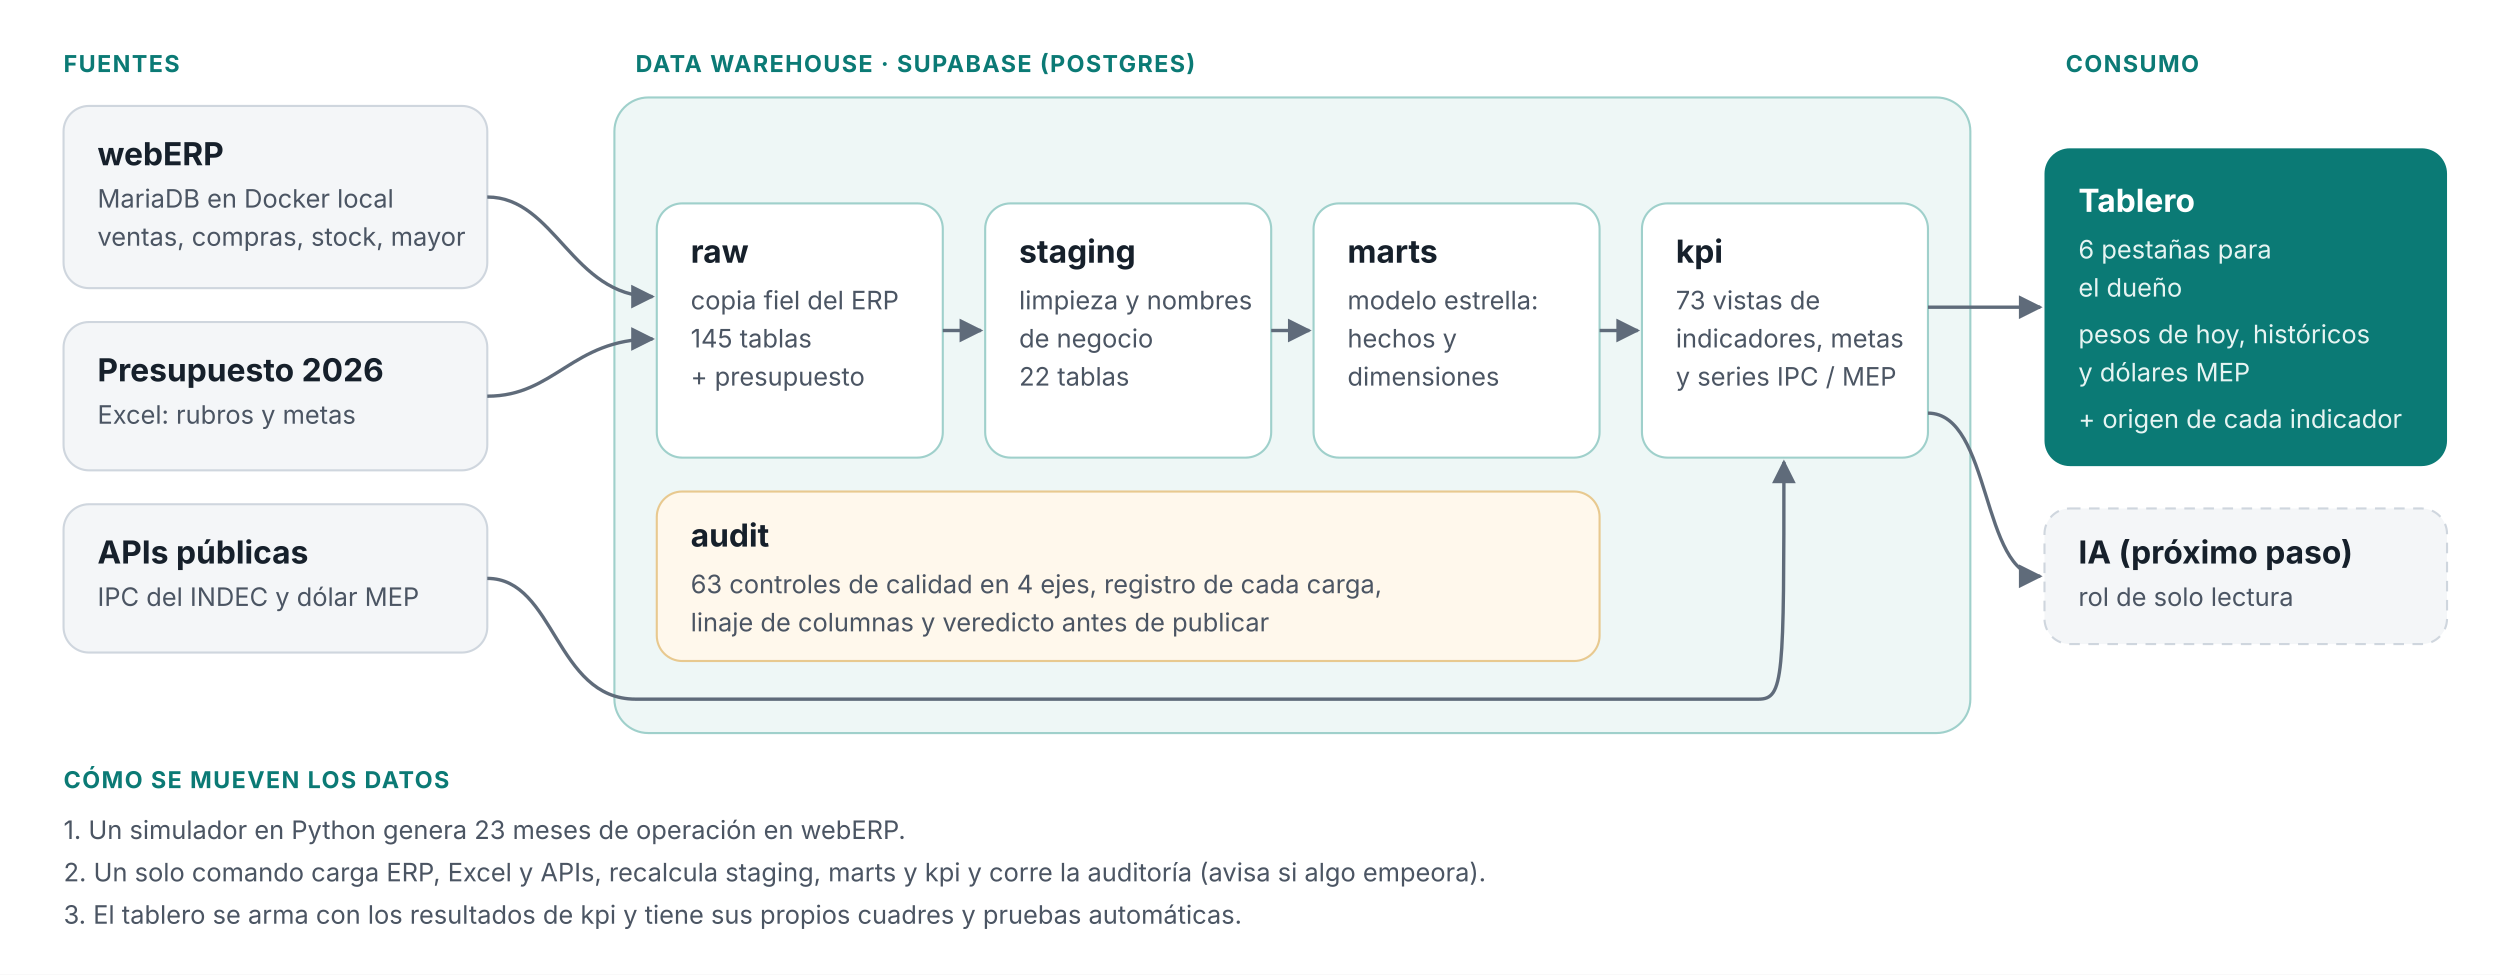
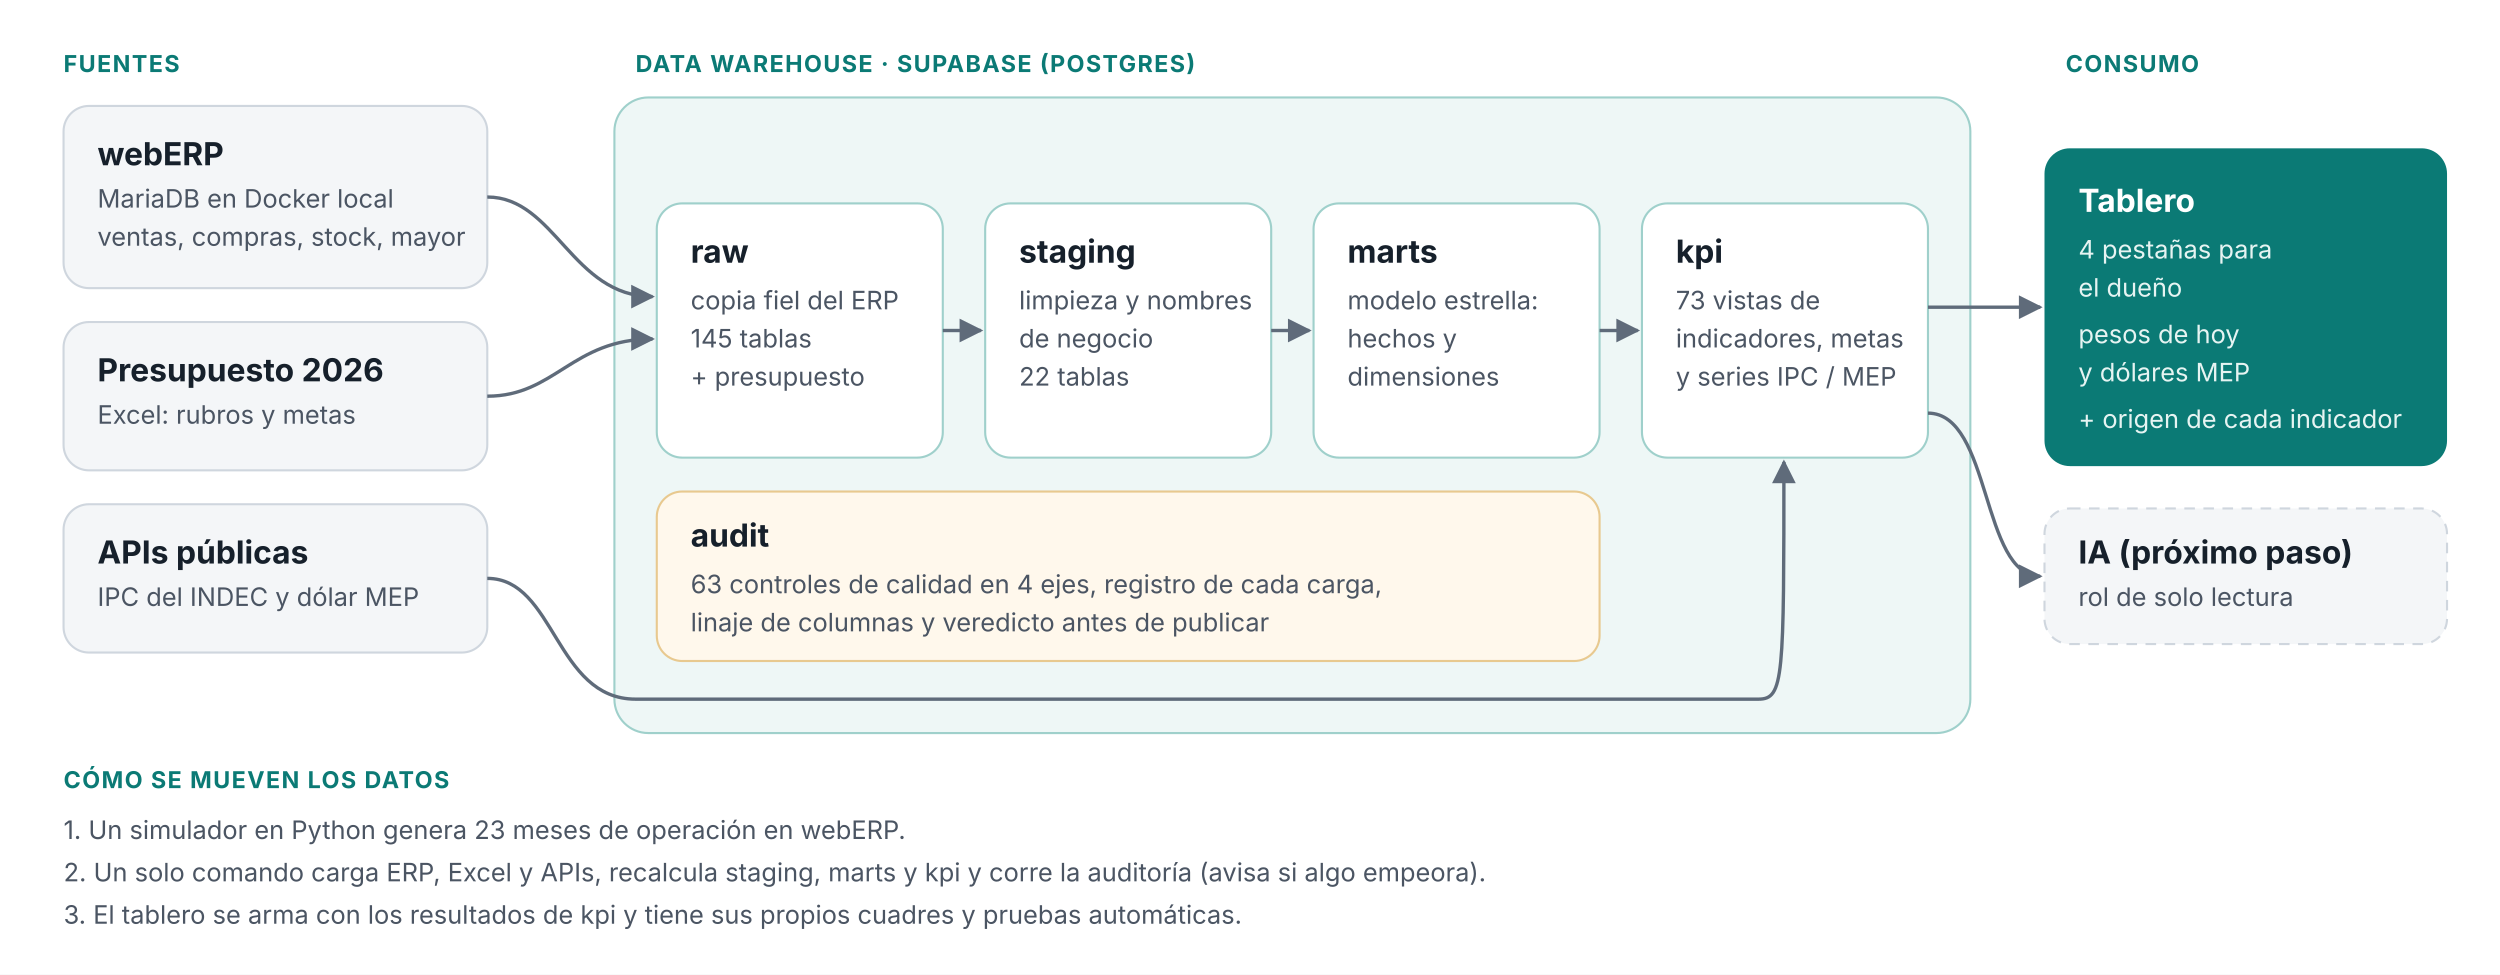
<svg xmlns="http://www.w3.org/2000/svg" viewBox="0 0 1180 460" width="1180" height="460" font-family="Inter, Segoe UI, Arial, sans-serif">
  <defs>
    <marker id="f" viewBox="0 0 10 10" refX="9" refY="5" markerWidth="7" markerHeight="7" orient="auto-start-reverse">
      <path d="M0,0 L10,5 L0,10 z" fill="#5f6b7a" />
    </marker>
    <style>
      .t{font-size:15px;font-weight:700;fill:#16202b}
      .s{font-size:12px;fill:#4b5563}
      .k{font-size:11px;font-weight:700;letter-spacing:.06em;fill:#0b7a75}
      .l{stroke:#5f6b7a;stroke-width:1.6;fill:none}
    </style>
  </defs>
  <rect width="1180" height="460" fill="#ffffff" />
  <text x="30" y="34" class="k">FUENTES</text>
  <rect x="30" y="50" width="200" height="86" rx="12" fill="#f4f6f8" stroke="#cfd6de" />
  <text x="46" y="78" class="t">webERP</text>
  <text x="46" y="98" class="s">MariaDB en Docker local</text>
  <text x="46" y="116" class="s">ventas, compras, stock, mayor</text>
  <rect x="30" y="152" width="200" height="70" rx="12" fill="#f4f6f8" stroke="#cfd6de" />
  <text x="46" y="180" class="t">Presupuesto 2026</text>
  <text x="46" y="200" class="s">Excel: rubros y metas</text>
  <rect x="30" y="238" width="200" height="70" rx="12" fill="#f4f6f8" stroke="#cfd6de" />
  <text x="46" y="266" class="t">APIs públicas</text>
  <text x="46" y="286" class="s">IPC del INDEC y dólar MEP</text>
  <text x="300" y="34" class="k">DATA WAREHOUSE · SUPABASE (POSTGRES)</text>
  <rect x="290" y="46" width="640" height="300" rx="16" fill="#eef7f6" stroke="#9fd0cb" />
  <rect x="310" y="96" width="135" height="120" rx="12" fill="#ffffff" stroke="#9fd0cb" />
  <text x="326" y="124" class="t">raw</text>
  <text x="326" y="146" class="s">copia fiel del ERP</text>
  <text x="326" y="164" class="s">145 tablas</text>
  <text x="326" y="182" class="s">+ presupuesto</text>
  <rect x="465" y="96" width="135" height="120" rx="12" fill="#ffffff" stroke="#9fd0cb" />
  <text x="481" y="124" class="t">staging</text>
  <text x="481" y="146" class="s">limpieza y nombres</text>
  <text x="481" y="164" class="s">de negocio</text>
  <text x="481" y="182" class="s">22 tablas</text>
  <rect x="620" y="96" width="135" height="120" rx="12" fill="#ffffff" stroke="#9fd0cb" />
  <text x="636" y="124" class="t">marts</text>
  <text x="636" y="146" class="s">modelo estrella:</text>
  <text x="636" y="164" class="s">hechos y</text>
  <text x="636" y="182" class="s">dimensiones</text>
  <rect x="775" y="96" width="135" height="120" rx="12" fill="#ffffff" stroke="#9fd0cb" />
  <text x="791" y="124" class="t">kpi</text>
  <text x="791" y="146" class="s">73 vistas de</text>
  <text x="791" y="164" class="s">indicadores, metas</text>
  <text x="791" y="182" class="s">y series IPC / MEP</text>
  <rect x="310" y="232" width="445" height="80" rx="12" fill="#fff8ec" stroke="#e8c98f" />
  <text x="326" y="258" class="t">audit</text>
  <text x="326" y="280" class="s">63 controles de calidad en 4 ejes, registro de cada carga,</text>
  <text x="326" y="298" class="s">linaje de columnas y veredicto antes de publicar</text>
  <text x="975" y="34" class="k">CONSUMO</text>
  <rect x="965" y="70" width="190" height="150" rx="12" fill="#0b7a75" />
  <text x="981" y="100" class="t" fill="#ffffff" style="fill:#fff">Tablero</text>
-   <text x="981" y="122" class="s" style="fill:#e6f4f2">6 pestañas para</text>
+   <text x="981" y="122" class="s" style="fill:#e6f4f2">4 pestañas para</text>
  <text x="981" y="140" class="s" style="fill:#e6f4f2">el dueño</text>
-   <text x="981" y="162" class="s" style="fill:#e6f4f2">pesos de hoy, históricos</text>
+   <text x="981" y="162" class="s" style="fill:#e6f4f2">pesos de hoy</text>
  <text x="981" y="180" class="s" style="fill:#e6f4f2">y dólares MEP</text>
  <text x="981" y="202" class="s" style="fill:#e6f4f2">+ origen de cada indicador</text>
  <rect x="965" y="240" width="190" height="64" rx="12" fill="#f4f6f8" stroke="#cfd6de" stroke-dasharray="5 4" />
  <text x="981" y="266" class="t">IA (próximo paso)</text>
  <text x="981" y="286" class="s">rol de solo lectura</text>
  <path class="l" d="M230,93 C262,93 270,140 308,140" marker-end="url(#f)" />
  <path class="l" d="M230,187 C262,187 270,160 308,160" marker-end="url(#f)" />
  <path class="l" d="M230,273 C262,273 262,330 300,330 L830,330 C842,330 842,320 842,218" marker-end="url(#f)" />
  <path class="l" d="M445,156 L463,156" marker-end="url(#f)" />
  <path class="l" d="M600,156 L618,156" marker-end="url(#f)" />
  <path class="l" d="M755,156 L773,156" marker-end="url(#f)" />
  <path class="l" d="M910,145 L963,145" marker-end="url(#f)" />
  <path class="l" d="M910,195 C940,195 935,272 963,272" marker-end="url(#f)" />
  <text x="30" y="372" class="k">CÓMO SE MUEVEN LOS DATOS</text>
  <text x="30" y="396" class="s">1. Un simulador en Python genera 23 meses de operación en webERP.</text>
  <text x="30" y="416" class="s">2. Un solo comando carga ERP, Excel y APIs, recalcula staging, marts y kpi y corre la auditoría (avisa si algo empeora).</text>
  <text x="30" y="436" class="s">3. El tablero se arma con los resultados de kpi y tiene sus propios cuadres y pruebas automáticas.</text>
</svg>
